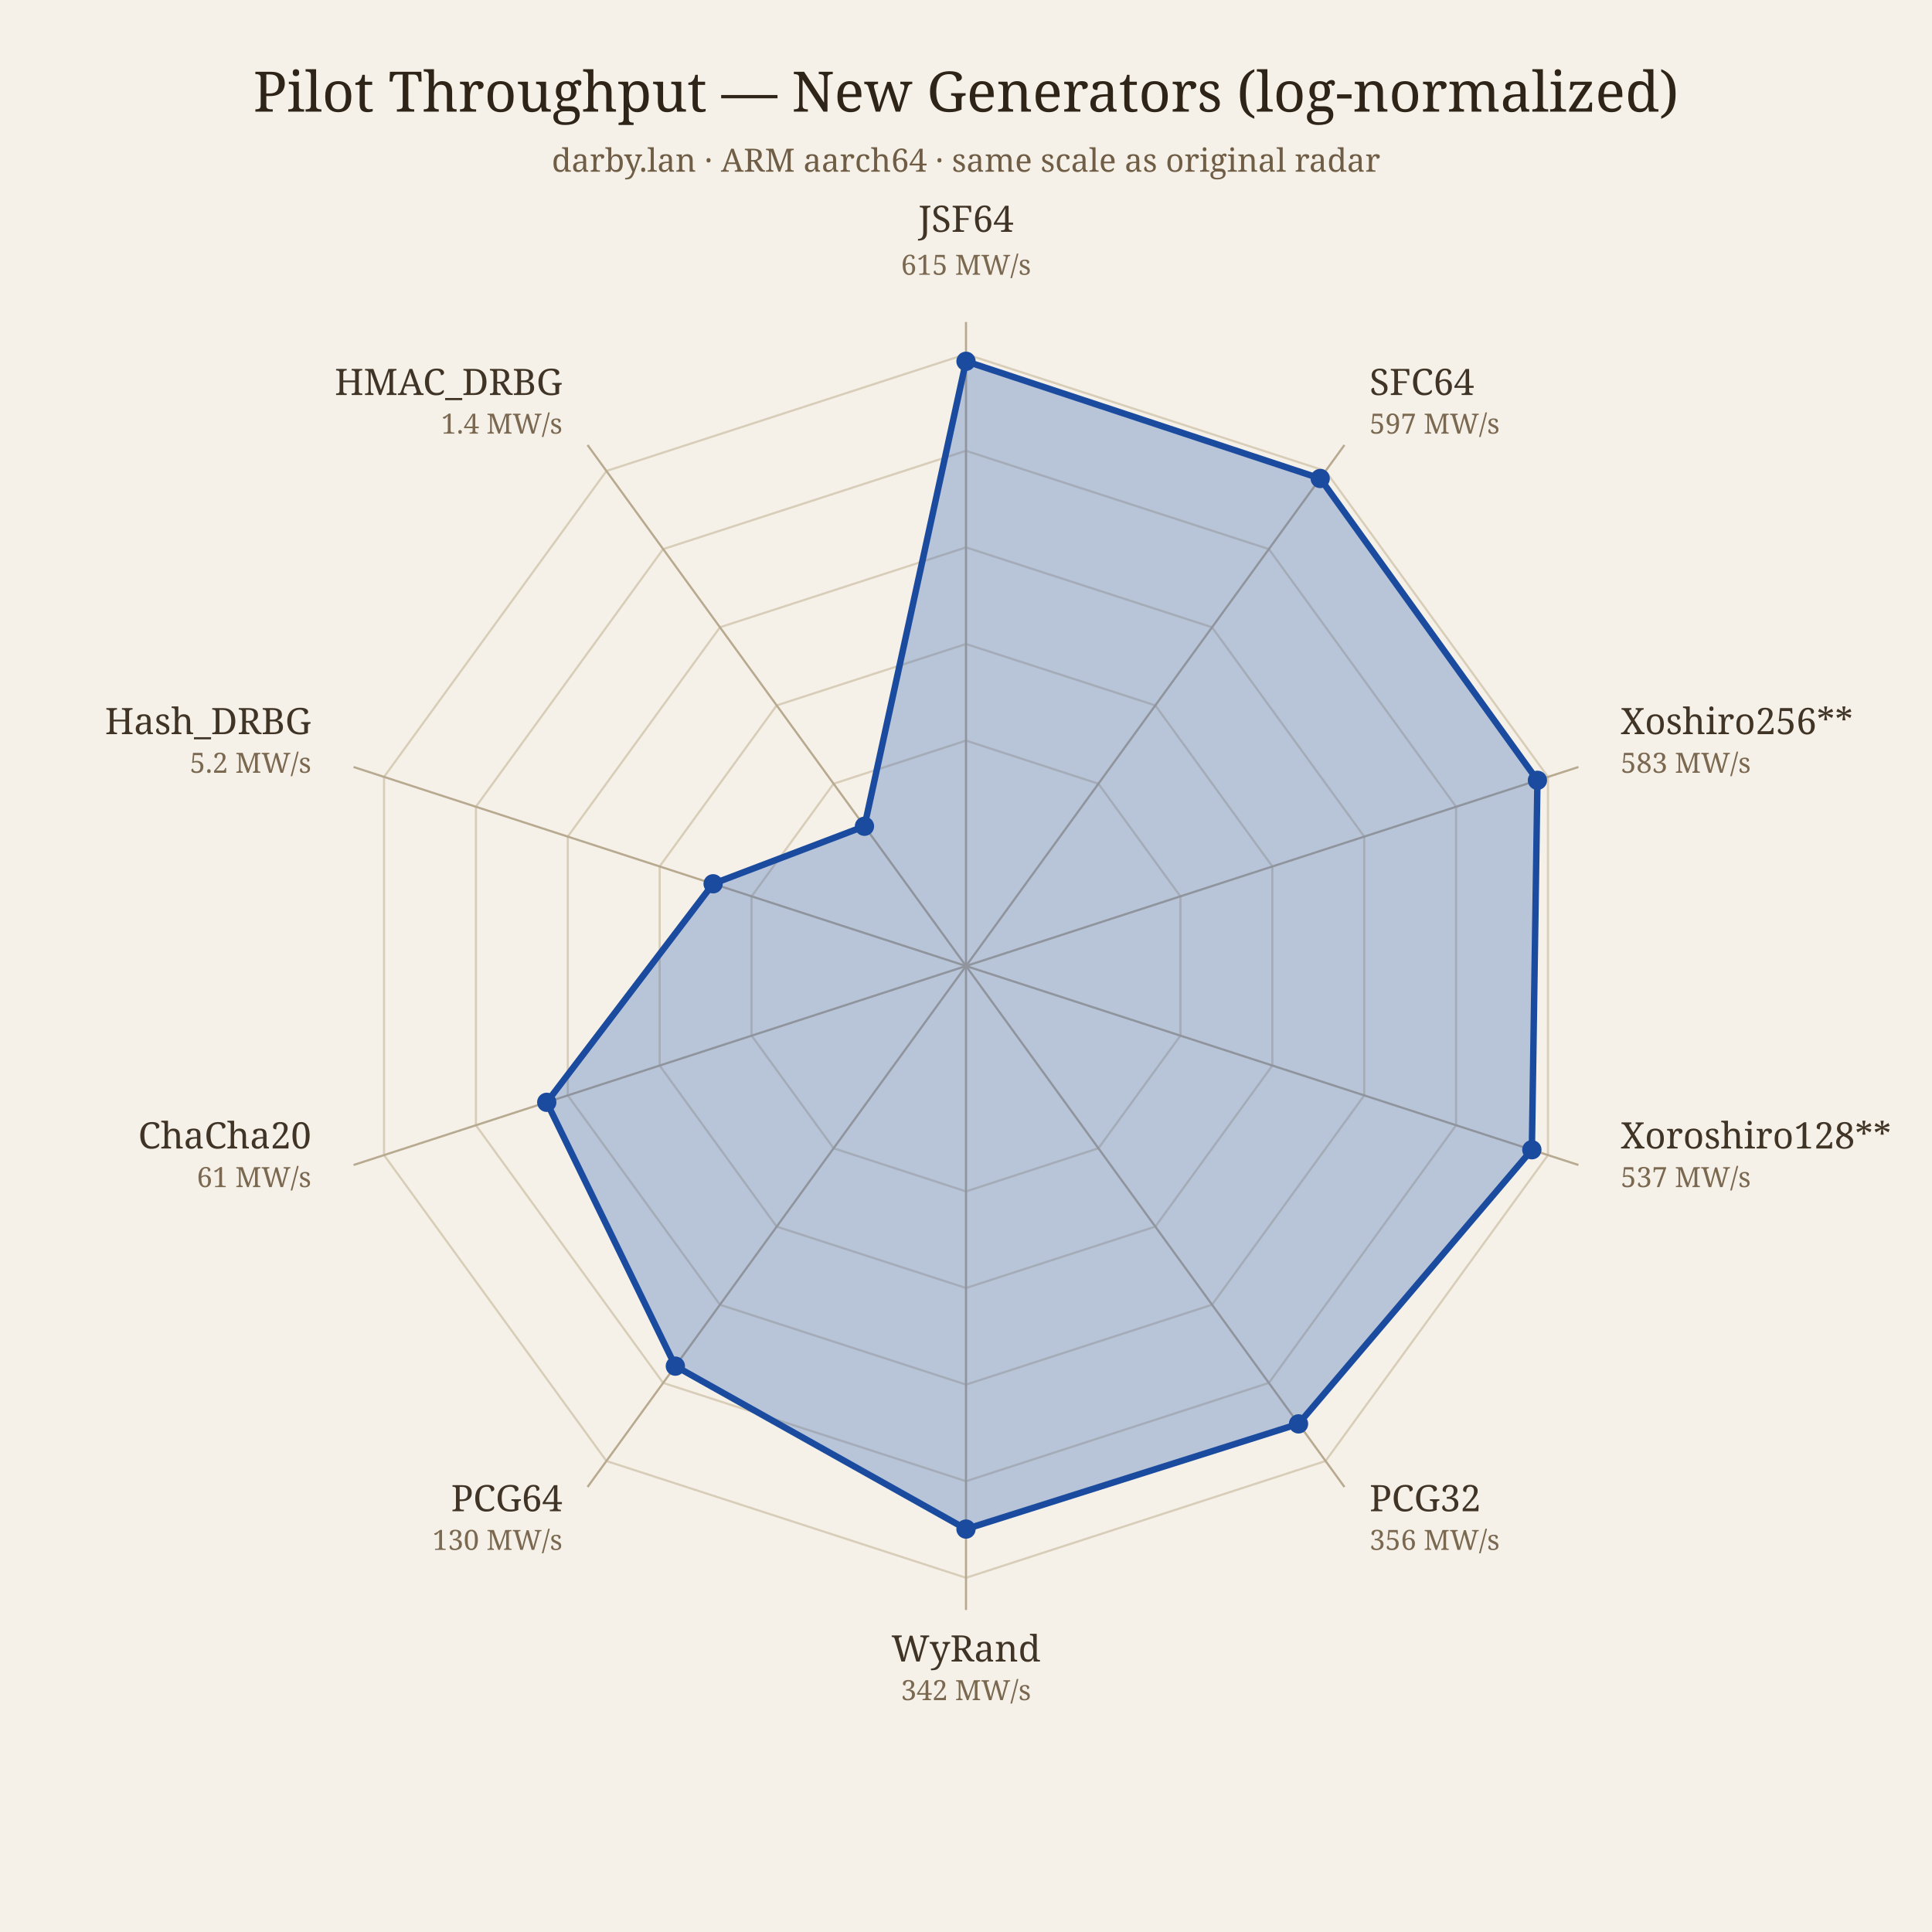
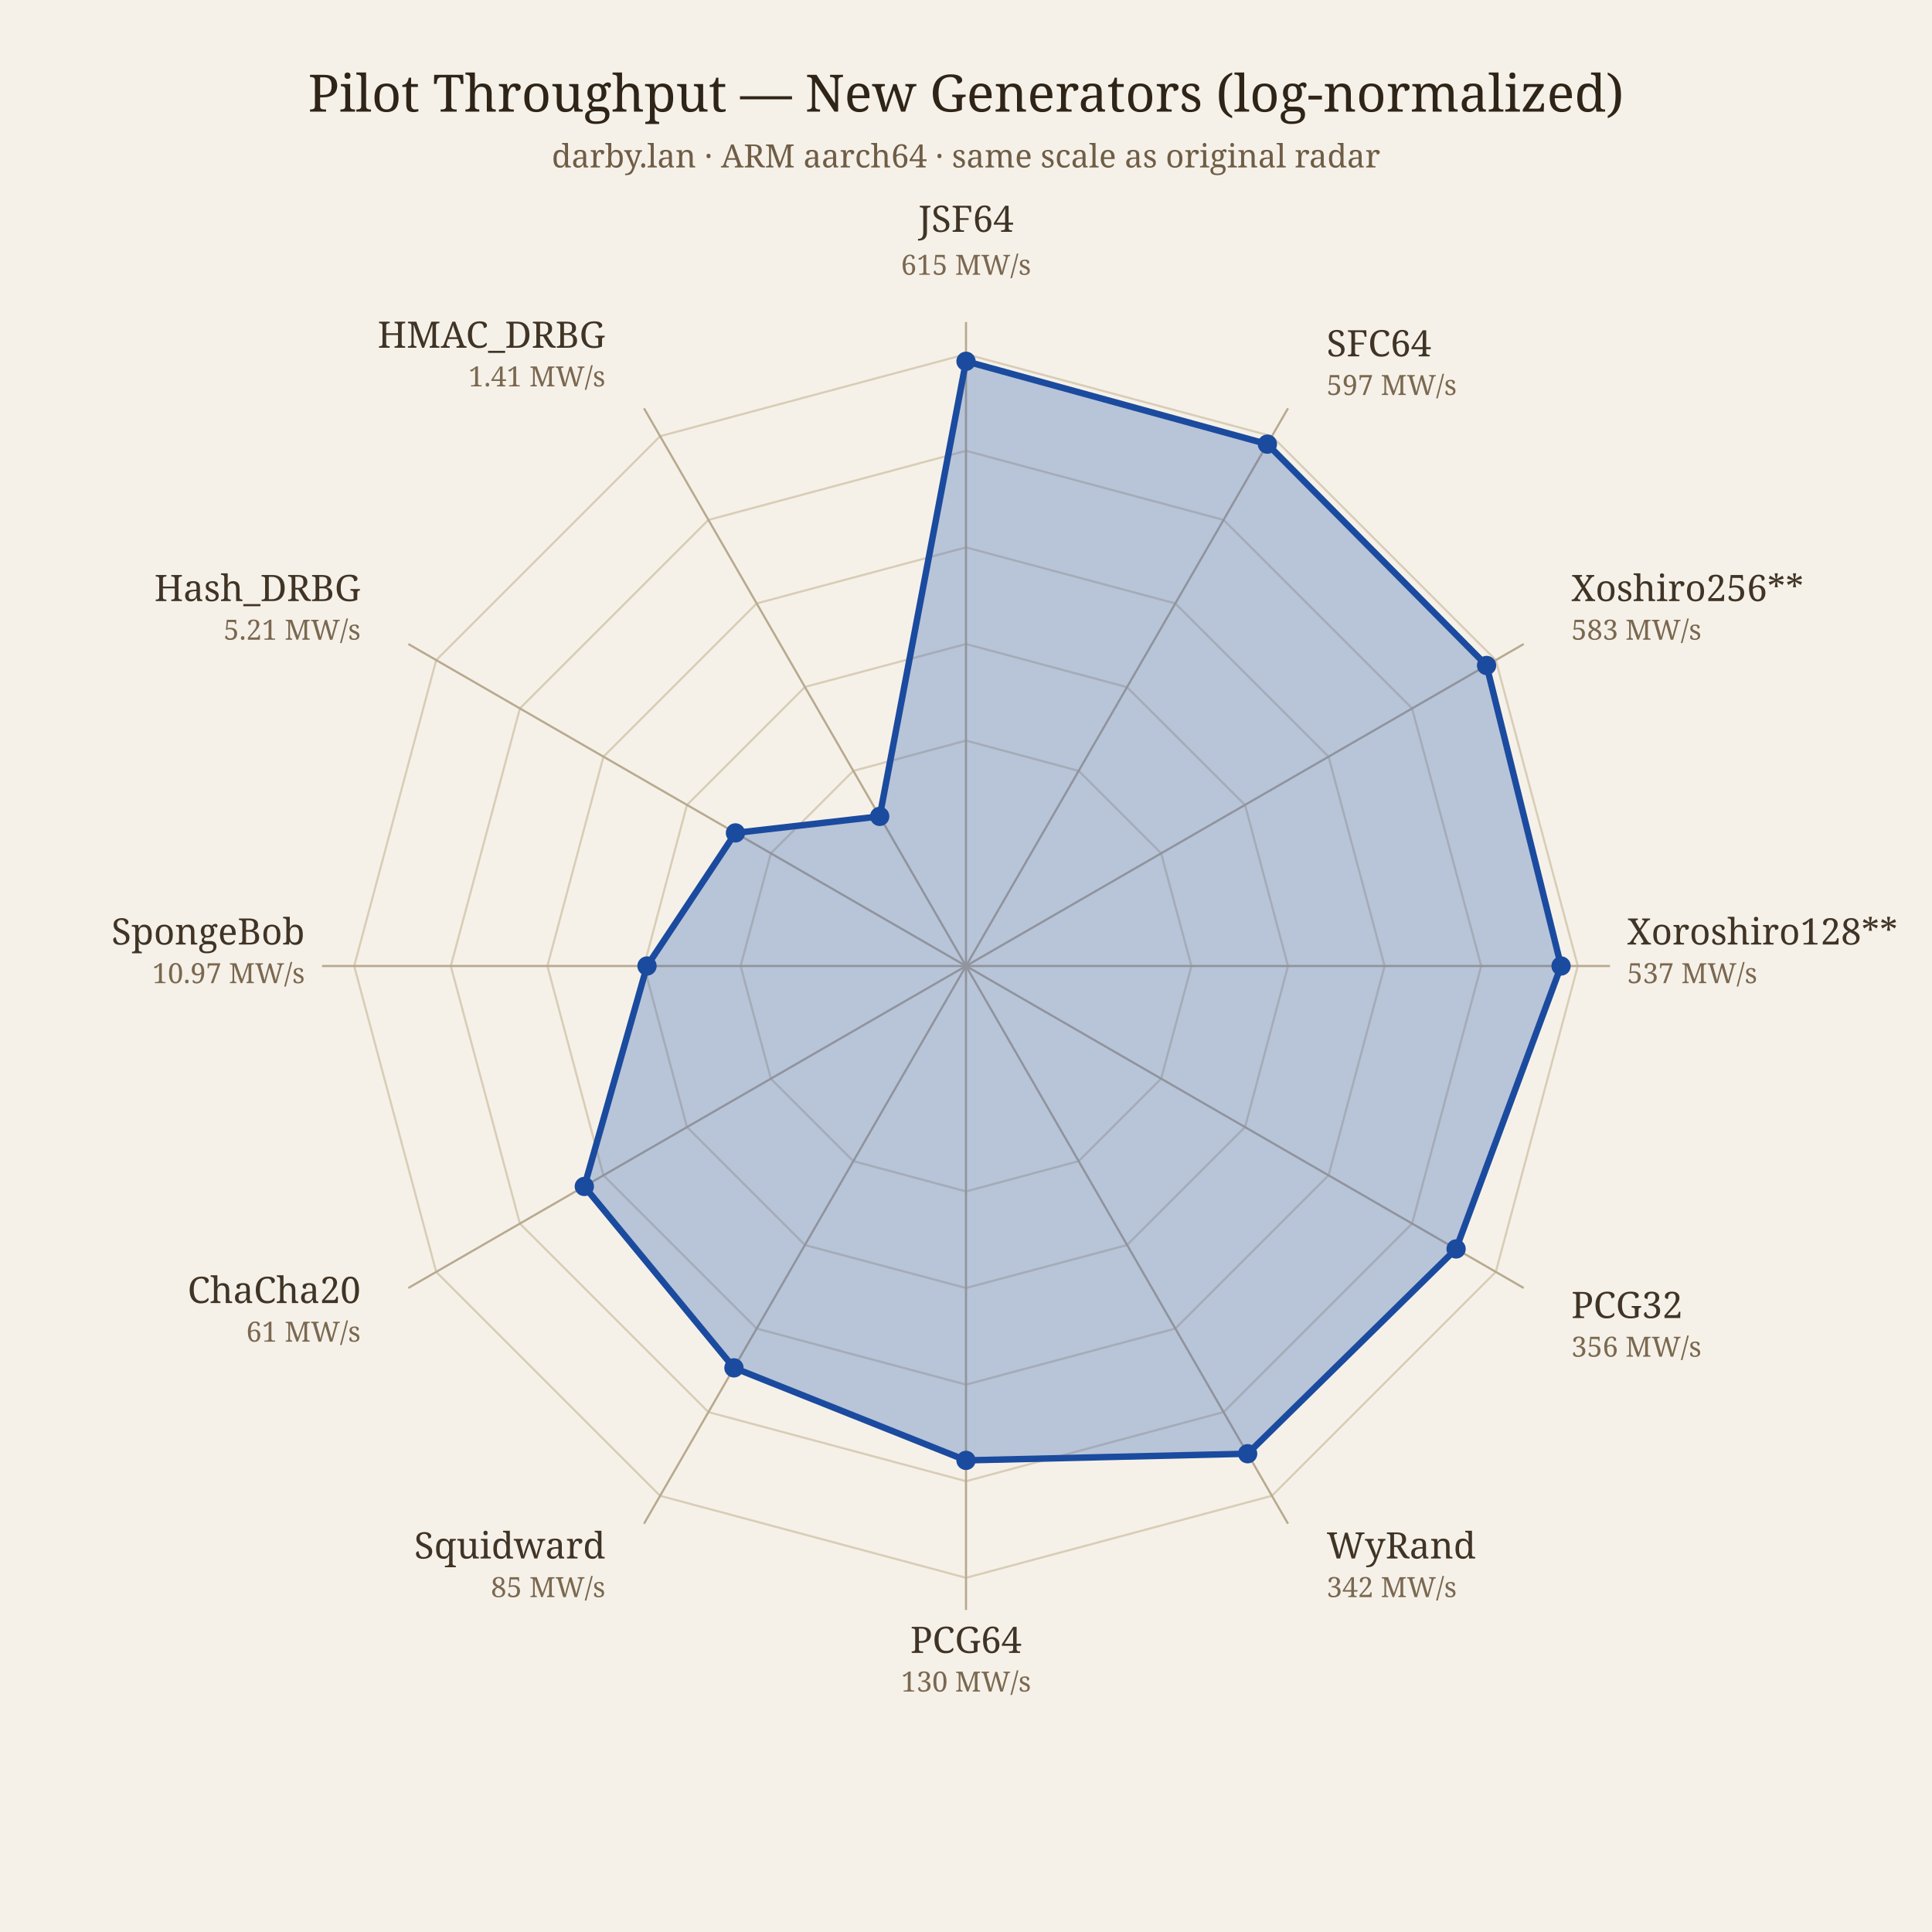
<svg xmlns="http://www.w3.org/2000/svg" width="900" height="900" viewBox="0 0 900 900">
  <rect width="100%" height="100%" fill="#f6f1e8" />
  <g stroke="#d8cdb8" fill="none">
-     <polygon points="450.0,345.0 511.7,365.1 549.9,417.6 549.9,482.4 511.7,534.9 450.0,555.0 388.3,534.9 350.1,482.4 350.1,417.6 388.3,365.1" stroke-width="1" />
-     <polygon points="450.0,300.0 538.2,328.6 592.7,403.6 592.7,496.4 538.2,571.4 450.0,600.0 361.8,571.4 307.3,496.4 307.3,403.6 361.8,328.6" stroke-width="1" />
-     <polygon points="450.0,255.0 564.6,292.2 635.5,389.7 635.5,510.3 564.6,607.8 450.0,645.0 335.4,607.8 264.5,510.3 264.5,389.7 335.4,292.2" stroke-width="1" />
-     <polygon points="450.0,210.0 591.1,255.8 678.3,375.8 678.3,524.2 591.1,644.2 450.0,690.0 308.9,644.2 221.7,524.2 221.7,375.8 308.9,255.8" stroke-width="1" />
-     <polygon points="450.0,165.0 617.5,219.4 721.1,361.9 721.1,538.1 617.5,680.6 450.0,735.0 282.5,680.6 178.9,538.1 178.9,361.9 282.5,219.4" stroke-width="1" />
+     <polygon points="450.0,345.0 502.5,359.1 540.9,397.5 555.0,450.0 540.9,502.5 502.5,540.9 450.0,555.0 397.5,540.9 359.1,502.5 345.0,450.0 359.1,397.5 397.5,359.1" stroke-width="1" />
+     <polygon points="450.0,300.0 525.0,320.1 580.0,375.0 600.0,450.0 580.0,525.0 525.0,580.0 450.0,600.0 375.0,580.0 320.0,525.0 300.0,450.0 320.0,375.0 375.0,320.0" stroke-width="1" />
+     <polygon points="450.0,255.0 547.5,281.1 618.9,352.5 645.0,450.0 618.9,547.5 547.5,618.9 450.0,645.0 352.5,618.9 281.1,547.5 255.0,450.0 281.1,352.5 352.5,281.1" stroke-width="1" />
+     <polygon points="450.0,210.0 570.0,242.2 657.8,330.0 690.0,450.0 657.8,570.0 570.0,657.8 450.0,690.0 330.0,657.8 242.2,570.0 210.0,450.0 242.2,330.0 330.0,242.2" stroke-width="1" />
+     <polygon points="450.0,165.0 592.5,203.2 696.8,307.5 735.0,450.0 696.8,592.5 592.5,696.8 450.0,735.0 307.5,696.8 203.2,592.5 165.0,450.0 203.2,307.5 307.5,203.2" stroke-width="1" />
  </g>
  <g stroke="#b8aa90" stroke-width="1">
    <line x1="450" y1="450" x2="450.0" y2="150.0" />
-     <line x1="450" y1="450" x2="626.3" y2="207.3" />
-     <line x1="450" y1="450" x2="735.3" y2="357.3" />
-     <line x1="450" y1="450" x2="735.3" y2="542.7" />
-     <line x1="450" y1="450" x2="626.3" y2="692.7" />
+     <line x1="450" y1="450" x2="600.0" y2="190.2" />
+     <line x1="450" y1="450" x2="709.8" y2="300.0" />
+     <line x1="450" y1="450" x2="750.0" y2="450.0" />
+     <line x1="450" y1="450" x2="709.8" y2="600.0" />
+     <line x1="450" y1="450" x2="600.0" y2="709.8" />
    <line x1="450" y1="450" x2="450.0" y2="750.0" />
-     <line x1="450" y1="450" x2="273.7" y2="692.7" />
-     <line x1="450" y1="450" x2="164.7" y2="542.7" />
-     <line x1="450" y1="450" x2="164.7" y2="357.3" />
-     <line x1="450" y1="450" x2="273.7" y2="207.3" />
+     <line x1="450" y1="450" x2="300.0" y2="709.8" />
+     <line x1="450" y1="450" x2="190.2" y2="600.0" />
+     <line x1="450" y1="450" x2="150.0" y2="450.0" />
+     <line x1="450" y1="450" x2="190.2" y2="300.0" />
+     <line x1="450" y1="450" x2="300.0" y2="190.2" />
  </g>
-   <polygon points="450.0,168.3 615.0,222.9 716.2,363.5 713.6,535.6 604.9,663.3 450.0,712.3 314.6,636.4 254.7,513.5 332.2,411.7 402.7,384.9" fill="#3c6bb855" stroke="#1b4b9f" stroke-width="3" />
+   <polygon points="450.0,168.3 590.4,206.9 692.5,310.0 727.2,450.0 678.3,581.8 581.2,677.2 450.0,680.3 341.9,637.2 272.2,552.7 301.4,450.0 342.6,388.0 409.8,380.3" fill="#3c6bb855" stroke="#1b4b9f" stroke-width="3" />
  <g fill="#1b4b9f">
    <circle cx="450.0" cy="168.3" r="4.5" />
-     <circle cx="615.0" cy="222.9" r="4.5" />
-     <circle cx="716.2" cy="363.5" r="4.5" />
-     <circle cx="713.6" cy="535.6" r="4.5" />
-     <circle cx="604.9" cy="663.3" r="4.5" />
-     <circle cx="450.0" cy="712.3" r="4.5" />
-     <circle cx="314.6" cy="636.4" r="4.5" />
-     <circle cx="254.7" cy="513.5" r="4.5" />
-     <circle cx="332.2" cy="411.7" r="4.5" />
-     <circle cx="402.7" cy="384.9" r="4.5" />
+     <circle cx="590.4" cy="206.9" r="4.5" />
+     <circle cx="692.5" cy="310.0" r="4.5" />
+     <circle cx="727.2" cy="450.0" r="4.5" />
+     <circle cx="678.3" cy="581.8" r="4.5" />
+     <circle cx="581.2" cy="677.2" r="4.5" />
+     <circle cx="450.0" cy="680.3" r="4.5" />
+     <circle cx="341.9" cy="637.2" r="4.5" />
+     <circle cx="272.2" cy="552.7" r="4.5" />
+     <circle cx="301.4" cy="450.0" r="4.5" />
+     <circle cx="342.6" cy="388.0" r="4.5" />
+     <circle cx="409.8" cy="380.3" r="4.5" />
  </g>
  <g font-family="Georgia, serif" font-size="17" fill="#3f3426">
    <text x="450.0" y="108.0" text-anchor="middle">JSF64</text>
    <text x="450.0" y="128.0" text-anchor="middle" font-size="13" fill="#7a6850">615 MW/s</text>
-     <text x="638.0" y="184.0" text-anchor="start">SFC64</text>
-     <text x="638.0" y="202.0" text-anchor="start" font-size="13" fill="#7a6850">597 MW/s</text>
-     <text x="755.0" y="342.0" text-anchor="start">Xoshiro256**</text>
-     <text x="755.0" y="360.0" text-anchor="start" font-size="13" fill="#7a6850">583 MW/s</text>
-     <text x="755.0" y="535.0" text-anchor="start">Xoroshiro128**</text>
-     <text x="755.0" y="553.0" text-anchor="start" font-size="13" fill="#7a6850">537 MW/s</text>
-     <text x="638.0" y="704.0" text-anchor="start">PCG32</text>
-     <text x="638.0" y="722.0" text-anchor="start" font-size="13" fill="#7a6850">356 MW/s</text>
-     <text x="450.0" y="774.0" text-anchor="middle">WyRand</text>
-     <text x="450.0" y="792.0" text-anchor="middle" font-size="13" fill="#7a6850">342 MW/s</text>
-     <text x="262.0" y="704.0" text-anchor="end">PCG64</text>
-     <text x="262.0" y="722.0" text-anchor="end" font-size="13" fill="#7a6850">130 MW/s</text>
-     <text x="145.0" y="535.0" text-anchor="end">ChaCha20</text>
-     <text x="145.0" y="553.0" text-anchor="end" font-size="13" fill="#7a6850">61 MW/s</text>
-     <text x="145.0" y="342.0" text-anchor="end">Hash_DRBG</text>
-     <text x="145.0" y="360.0" text-anchor="end" font-size="13" fill="#7a6850">5.2 MW/s</text>
-     <text x="262.0" y="184.0" text-anchor="end">HMAC_DRBG</text>
-     <text x="262.0" y="202.0" text-anchor="end" font-size="13" fill="#7a6850">1.4 MW/s</text>
+     <text x="618.0" y="166.0" text-anchor="start">SFC64</text>
+     <text x="618.0" y="184.0" text-anchor="start" font-size="13" fill="#7a6850">597 MW/s</text>
+     <text x="732.0" y="280.0" text-anchor="start">Xoshiro256**</text>
+     <text x="732.0" y="298.0" text-anchor="start" font-size="13" fill="#7a6850">583 MW/s</text>
+     <text x="758.0" y="440.0" text-anchor="start">Xoroshiro128**</text>
+     <text x="758.0" y="458.0" text-anchor="start" font-size="13" fill="#7a6850">537 MW/s</text>
+     <text x="732.0" y="614.0" text-anchor="start">PCG32</text>
+     <text x="732.0" y="632.0" text-anchor="start" font-size="13" fill="#7a6850">356 MW/s</text>
+     <text x="618.0" y="726.0" text-anchor="start">WyRand</text>
+     <text x="618.0" y="744.0" text-anchor="start" font-size="13" fill="#7a6850">342 MW/s</text>
+     <text x="450.0" y="770.0" text-anchor="middle">PCG64</text>
+     <text x="450.0" y="788.0" text-anchor="middle" font-size="13" fill="#7a6850">130 MW/s</text>
+     <text x="282.0" y="726.0" text-anchor="end">Squidward</text>
+     <text x="282.0" y="744.0" text-anchor="end" font-size="13" fill="#7a6850">85 MW/s</text>
+     <text x="168.0" y="607.0" text-anchor="end">ChaCha20</text>
+     <text x="168.0" y="625.0" text-anchor="end" font-size="13" fill="#7a6850">61 MW/s</text>
+     <text x="142.0" y="440.0" text-anchor="end">SpongeBob</text>
+     <text x="142.0" y="458.0" text-anchor="end" font-size="13" fill="#7a6850">10.97 MW/s</text>
+     <text x="168.0" y="280.0" text-anchor="end">Hash_DRBG</text>
+     <text x="168.0" y="298.0" text-anchor="end" font-size="13" fill="#7a6850">5.21 MW/s</text>
+     <text x="282.0" y="162.0" text-anchor="end">HMAC_DRBG</text>
+     <text x="282.0" y="180.0" text-anchor="end" font-size="13" fill="#7a6850">1.41 MW/s</text>
  </g>
-   <text x="450" y="52" text-anchor="middle" font-family="Georgia, serif" font-size="26" fill="#2f2418">Pilot Throughput — New Generators (log-normalized)</text>
-   <text x="450" y="80" text-anchor="middle" font-family="Georgia, serif" font-size="15" fill="#6f5d46">darby.lan · ARM aarch64 · same scale as original radar</text>
+   <text x="450" y="52" text-anchor="middle" font-family="Georgia, serif" font-size="24" fill="#2f2418">Pilot Throughput — New Generators (log-normalized)</text>
+   <text x="450" y="78" text-anchor="middle" font-family="Georgia, serif" font-size="15" fill="#6f5d46">darby.lan · ARM aarch64 · same scale as original radar</text>
</svg>
